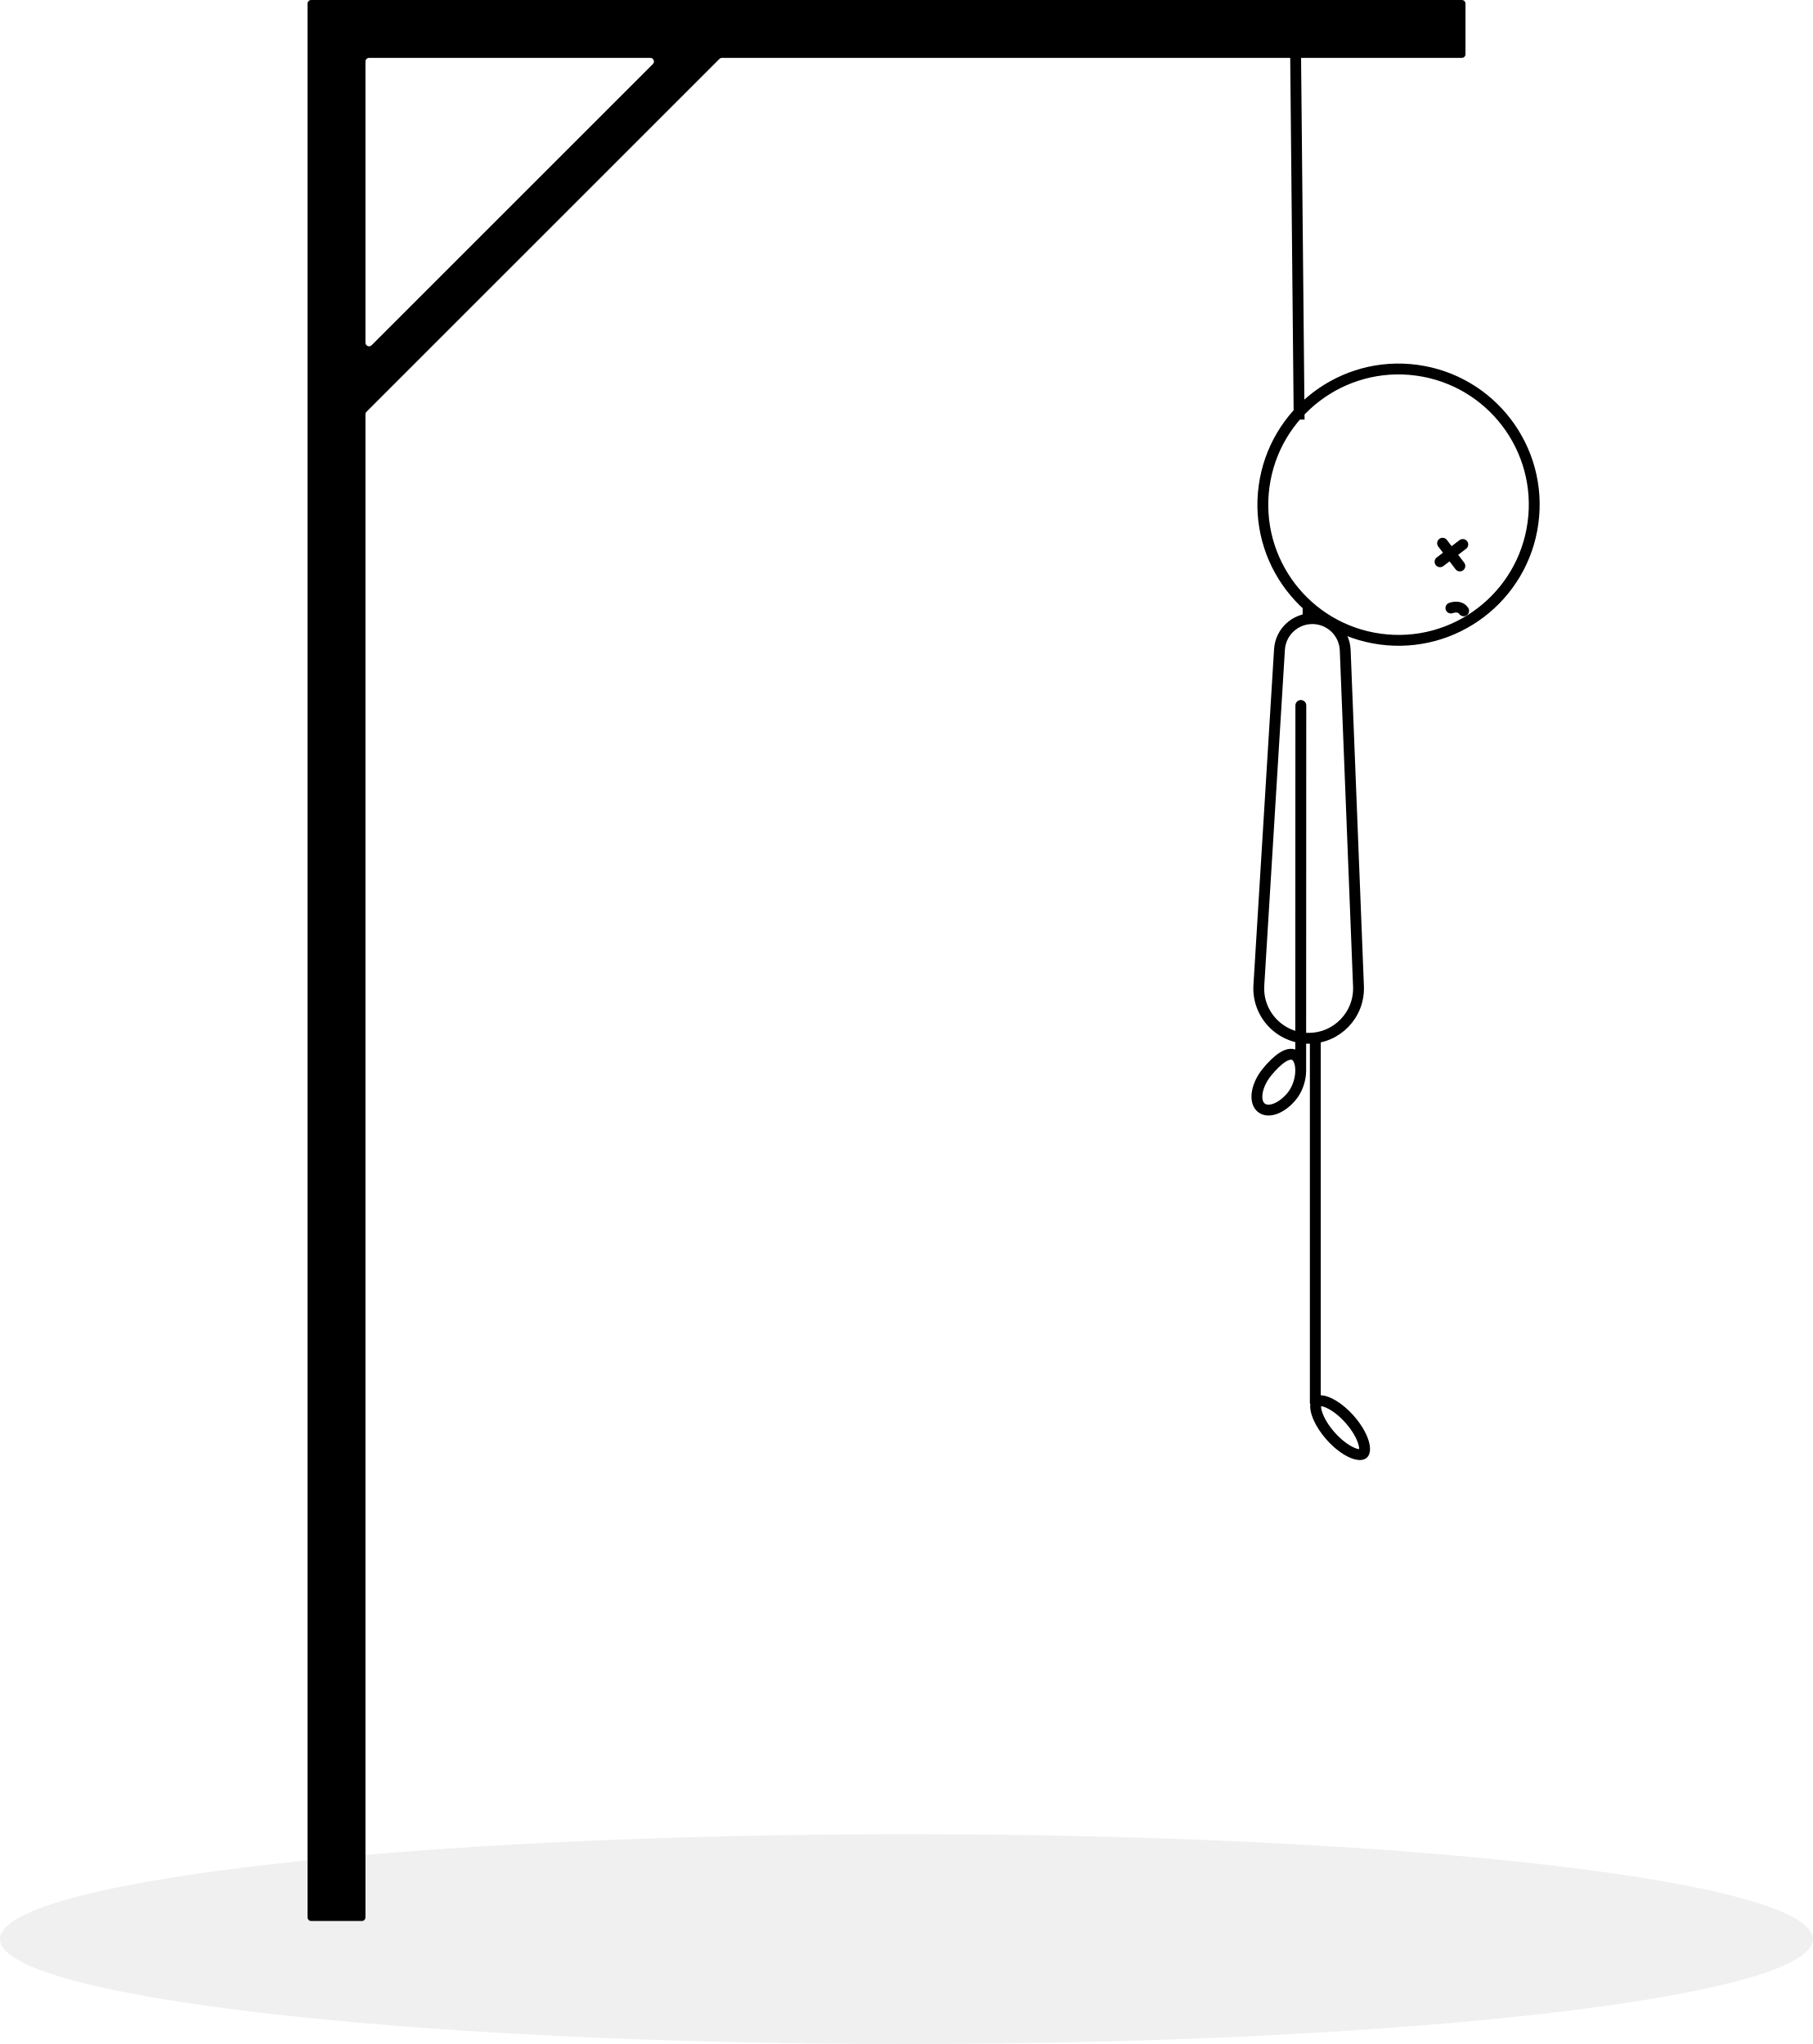
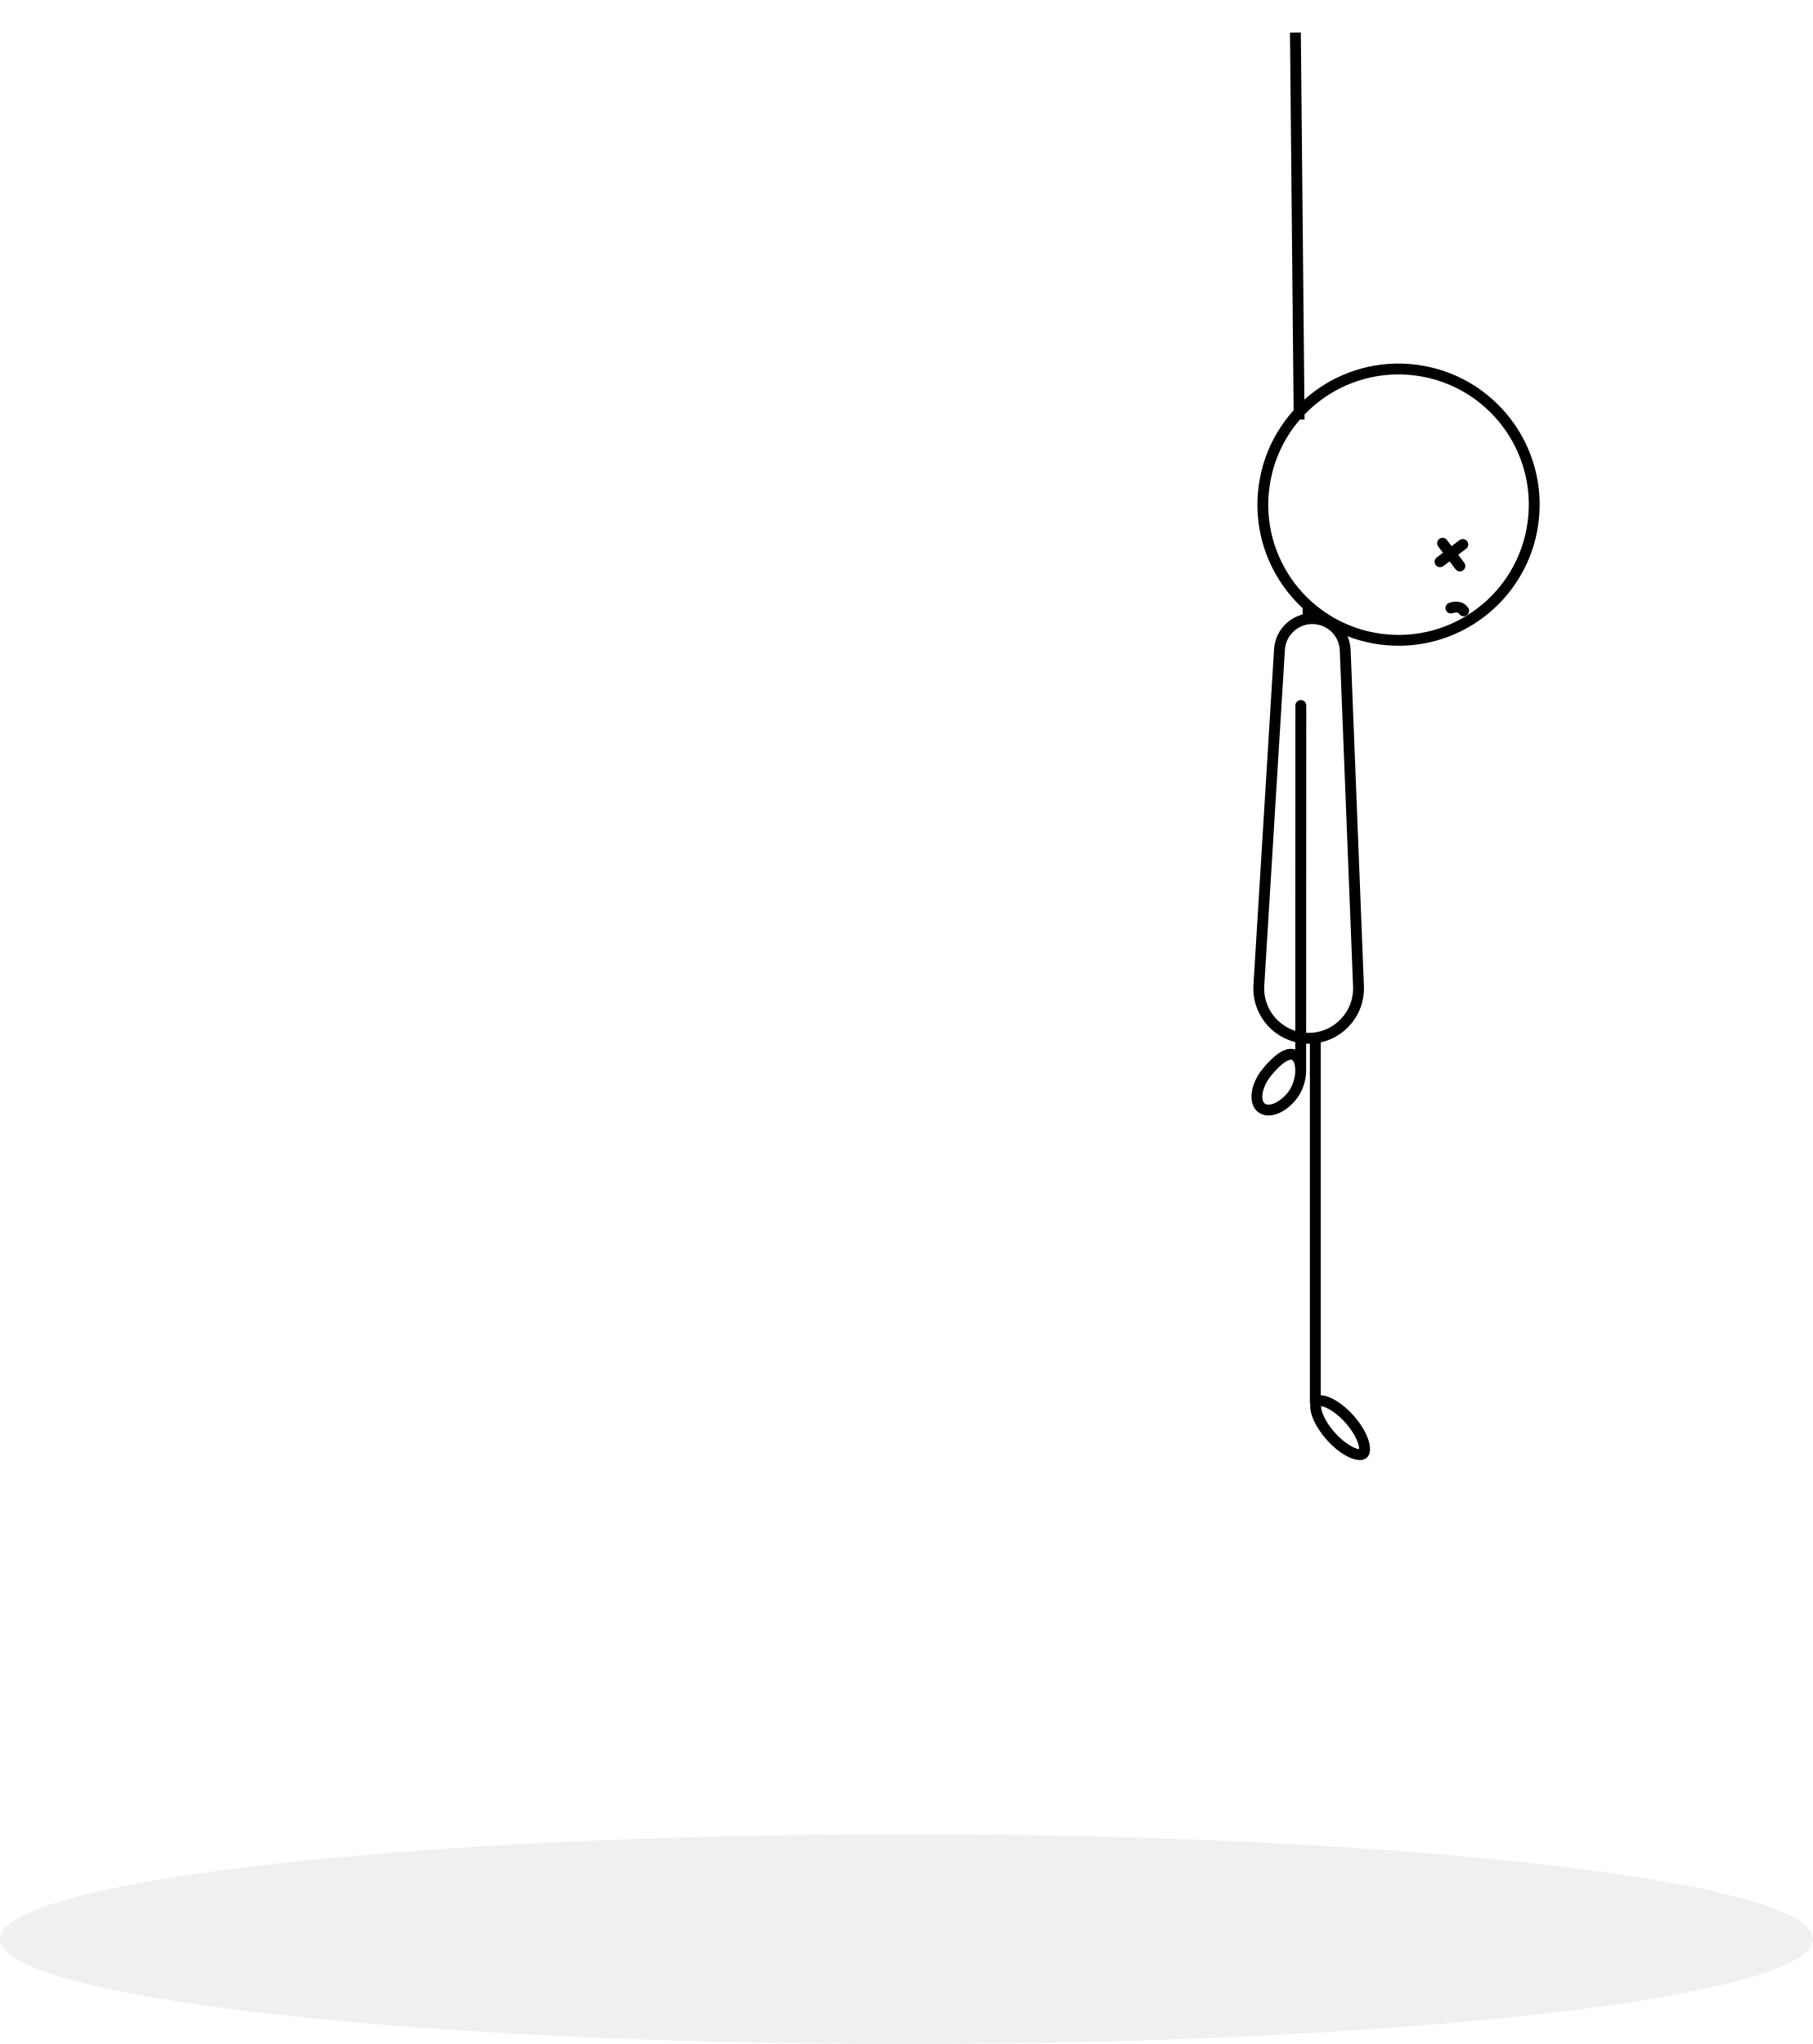
<svg xmlns="http://www.w3.org/2000/svg" width="501" height="565" viewBox="0 0 501 565" fill="none">
  <ellipse id="ground" cx="250.5" cy="536" rx="250.5" ry="29" fill="black" fill-opacity="0.06" />
-   <path id="head" fill-rule="evenodd" clip-rule="evenodd" d="M85 1C85 0.448 85.448 0 86 0H404C404.552 0 405 0.448 405 1V15C405 15.552 404.552 16 404 16H199.522C199.257 16 199.002 16.105 198.815 16.293L101.293 113.815C101.105 114.002 101 114.257 101 114.522V530C101 530.552 100.552 531 100 531H86C85.448 531 85 530.552 85 530V1ZM101 94.723C101 95.614 102.077 96.06 102.707 95.43L180.43 17.707C181.06 17.077 180.614 16 179.723 16H102C101.448 16 101 16.448 101 17V94.723Z" fill="black" />
  <path id="body" fill-rule="evenodd" clip-rule="evenodd" d="M365 385.679L365 286H362L362 388H362.134C361.759 390.439 363.447 394.38 366.612 397.949C370.684 402.54 375.66 404.777 377.726 402.945C379.792 401.112 378.166 395.905 374.093 391.314C371.033 387.863 367.462 385.743 365 385.679ZM366.554 389.143C365.811 388.809 365.345 388.71 365.079 388.685C365.072 388.952 365.115 389.427 365.357 390.204C365.861 391.818 367.035 393.905 368.856 395.958C370.678 398.012 372.61 399.426 374.151 400.12C374.894 400.453 375.361 400.553 375.626 400.577C375.634 400.311 375.591 399.835 375.348 399.058C374.844 397.445 373.67 395.358 371.849 393.304C370.028 391.251 368.096 389.836 366.554 389.143Z" fill="black" />
  <path id="arms" d="M359.5 195L359.464 295.747M358.256 292C360.154 293.832 359.874 299.483 357.012 302.995C354.15 306.507 350.291 307.868 348.393 306.036C346.495 304.204 347.276 299.871 350.138 296.359C353 292.847 356.358 290.168 358.256 292Z" stroke="black" stroke-width="3" stroke-linecap="round" />
  <path id="legs" d="M361.5 168V172M361.659 287C369.486 287 375.743 280.491 375.434 272.67L371.766 179.737C371.573 174.857 367.561 171 362.677 171C357.87 171 353.893 174.74 353.599 179.538L347.898 272.369C347.411 280.3 353.712 287 361.659 287Z" stroke="black" stroke-width="3" />
  <path id="scaffold" d="M405.17 151.696C405.829 151.194 405.957 150.253 405.456 149.594C404.955 148.934 404.014 148.806 403.354 149.307L405.17 151.696ZM397.065 154.087C396.405 154.588 396.277 155.529 396.778 156.189C397.28 156.848 398.221 156.976 398.88 156.475L397.065 154.087ZM399.866 149.249C399.364 148.59 398.423 148.461 397.764 148.963C397.104 149.464 396.976 150.405 397.477 151.064L399.866 149.249ZM402.257 157.354C402.758 158.013 403.699 158.142 404.359 157.64C405.018 157.139 405.147 156.198 404.645 155.539L402.257 157.354ZM400.429 166.676C399.657 166.977 399.276 167.847 399.577 168.619C399.878 169.39 400.748 169.772 401.52 169.471L400.429 166.676ZM403.238 169.663C403.69 170.358 404.619 170.555 405.313 170.104C406.008 169.653 406.205 168.724 405.754 168.029L403.238 169.663ZM347.858 134.23C344.947 155.571 359.888 175.232 381.23 178.142L381.635 175.17C361.935 172.483 348.143 154.335 350.83 134.635L347.858 134.23ZM381.23 178.142C402.571 181.053 422.232 166.112 425.142 144.77L422.17 144.365C419.483 164.065 401.335 177.857 381.635 175.17L381.23 178.142ZM425.142 144.77C428.053 123.429 413.112 103.768 391.77 100.858L391.365 103.83C411.065 106.517 424.857 124.665 422.17 144.365L425.142 144.77ZM391.77 100.858C370.429 97.947 350.768 112.888 347.858 134.23L350.83 134.635C353.517 114.935 371.665 101.143 391.365 103.83L391.77 100.858ZM403.354 149.307L397.065 154.087L398.88 156.475L405.17 151.696L403.354 149.307ZM397.477 151.064L402.257 157.354L404.645 155.539L399.866 149.249L397.477 151.064ZM356.5 9.005L357.532 116.004L360.532 115.976L359.5 8.976L356.5 9.005ZM401.52 169.471C401.751 169.38 402.175 169.286 402.566 169.322C402.924 169.355 403.114 169.472 403.238 169.663L405.754 168.029C404.988 166.85 403.819 166.424 402.839 166.335C401.893 166.248 401.001 166.453 400.429 166.676L401.52 169.471Z" fill="black" />
</svg>
